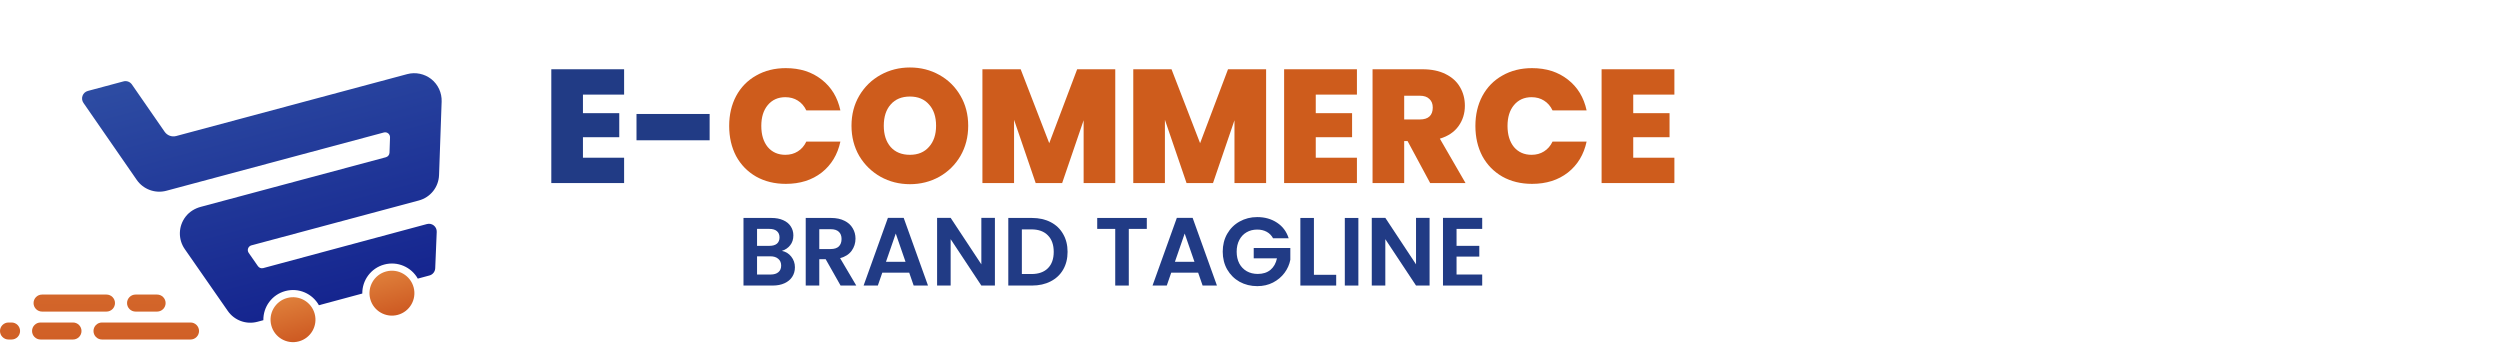
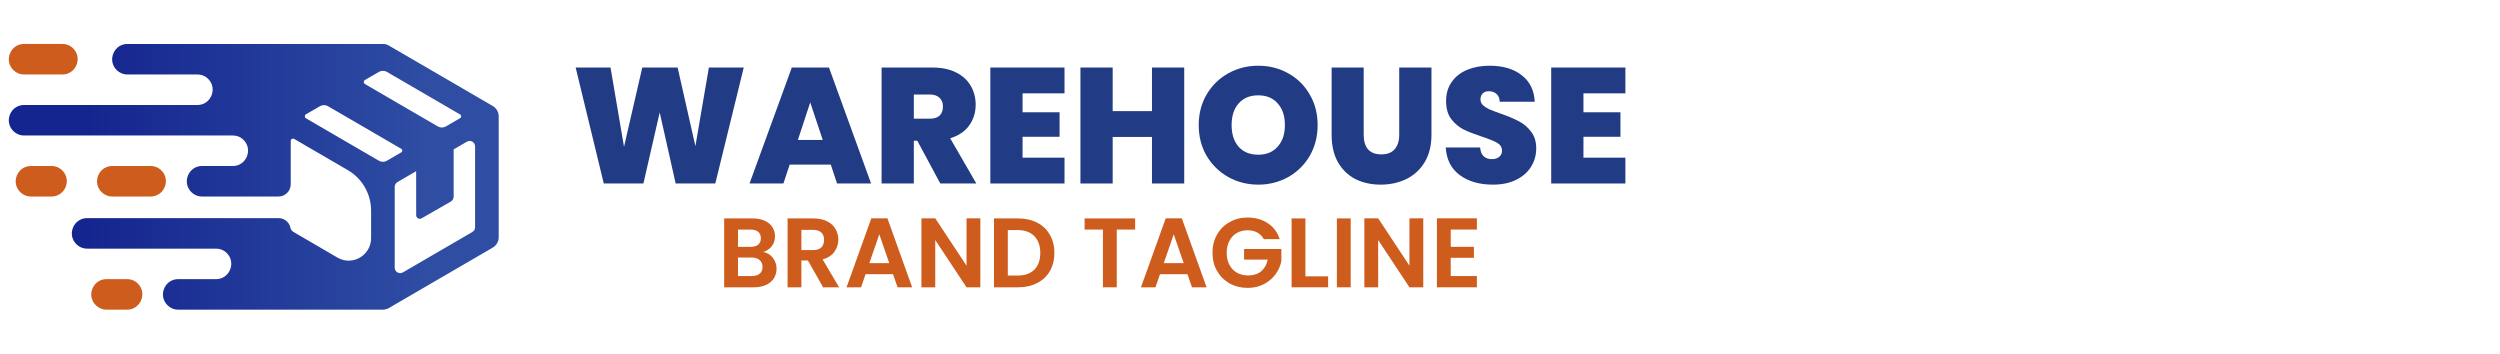
<svg xmlns="http://www.w3.org/2000/svg" width="304" height="43" viewBox="0 0 304 43" fill="none">
-   <path d="M10.147 12.511L16.629 21.877C17.426 23.028 18.874 23.56 20.229 23.197L46.68 16.11C47.066 16.006 47.442 16.306 47.427 16.706L47.364 18.569C47.354 18.829 47.175 19.054 46.923 19.121L24.405 25.155C23.694 25.346 23.042 25.742 22.587 26.323C21.657 27.513 21.651 29.121 22.469 30.291L27.703 37.815C28.501 38.964 29.946 39.492 31.297 39.13L32.025 38.935C31.995 37.319 33.065 35.828 34.697 35.391C36.327 34.954 37.994 35.707 38.779 37.116L44.056 35.695C44.034 34.086 45.1 32.603 46.727 32.167C48.353 31.731 50.017 32.48 50.804 33.88L52.224 33.497C52.62 33.391 52.903 33.037 52.922 32.624L53.106 28.195C53.132 27.559 52.533 27.077 51.917 27.244L32.008 32.601C31.768 32.666 31.509 32.572 31.366 32.366L30.24 30.747C30.005 30.409 30.178 29.94 30.575 29.834L50.923 24.381C52.346 24 53.336 22.755 53.389 21.284L53.704 12.345C53.74 11.295 53.273 10.278 52.45 9.623C51.626 8.971 50.531 8.741 49.516 9.013L21.424 16.541C20.896 16.682 20.335 16.476 20.023 16.026L16.039 10.271C15.811 9.943 15.402 9.793 15.016 9.897L10.678 11.059C10.048 11.23 9.775 11.975 10.147 12.511Z" fill="url(#paint0_linear_37_1348)" />
-   <path d="M45.021 36.357C45.412 37.814 46.91 38.678 48.367 38.288C49.824 37.898 50.688 36.4 50.298 34.943C49.908 33.486 48.41 32.621 46.953 33.011C45.496 33.403 44.631 34.9 45.021 36.357Z" fill="url(#paint1_linear_37_1348)" />
-   <path d="M36.337 41.512C37.794 41.121 38.659 39.623 38.268 38.166C37.878 36.709 36.38 35.845 34.923 36.235C33.466 36.626 32.601 38.123 32.992 39.58C33.382 41.037 34.88 41.902 36.337 41.512Z" fill="url(#paint2_linear_37_1348)" />
-   <path d="M12.403 41.285H23.168C23.739 41.285 24.203 40.822 24.203 40.251C24.203 39.679 23.739 39.216 23.168 39.216H12.403C11.831 39.216 11.368 39.679 11.368 40.251C11.369 40.822 11.831 41.285 12.403 41.285Z" fill="url(#paint3_linear_37_1348)" />
-   <path d="M4.933 41.285H8.876C9.448 41.285 9.911 40.822 9.911 40.251C9.911 39.679 9.448 39.216 8.876 39.216H4.933C4.361 39.216 3.898 39.679 3.898 40.251C3.898 40.822 4.361 41.285 4.933 41.285Z" fill="url(#paint4_linear_37_1348)" />
-   <path d="M1.035 41.285H1.406C1.978 41.285 2.441 40.822 2.441 40.251C2.441 39.679 1.978 39.216 1.406 39.216H1.035C0.463 39.216 0 39.679 0 40.251C0 40.822 0.463 41.285 1.035 41.285Z" fill="url(#paint5_linear_37_1348)" />
-   <path d="M16.483 37.889H19.104C19.675 37.889 20.139 37.425 20.139 36.854C20.139 36.282 19.675 35.819 19.104 35.819H16.483C15.912 35.819 15.448 36.282 15.448 36.854C15.448 37.425 15.912 37.889 16.483 37.889Z" fill="url(#paint6_linear_37_1348)" />
-   <path d="M5.114 37.889H12.948C13.52 37.889 13.983 37.425 13.983 36.854C13.983 36.282 13.52 35.819 12.948 35.819H5.114C4.543 35.819 4.08 36.282 4.08 36.854C4.08 37.425 4.543 37.889 5.114 37.889Z" fill="url(#paint7_linear_37_1348)" />
-   <path d="M198.601 11.504V13.761H203.017V16.685H198.601V19.178H203.606V22.26H194.754V8.422H203.606V11.504H198.601Z" fill="#CE5C1C" />
-   <path d="M179.408 15.312C179.408 13.951 179.69 12.74 180.252 11.68C180.828 10.607 181.639 9.776 182.686 9.188C183.733 8.586 184.937 8.285 186.298 8.285C188.025 8.285 189.477 8.749 190.655 9.678C191.833 10.594 192.592 11.844 192.932 13.427H188.79C188.542 12.904 188.195 12.505 187.75 12.23C187.318 11.955 186.814 11.818 186.239 11.818C185.349 11.818 184.636 12.138 184.099 12.78C183.576 13.408 183.314 14.252 183.314 15.312C183.314 16.384 183.576 17.241 184.099 17.883C184.636 18.511 185.349 18.825 186.239 18.825C186.814 18.825 187.318 18.688 187.75 18.413C188.195 18.138 188.542 17.739 188.79 17.215H192.932C192.592 18.799 191.833 20.055 190.655 20.984C189.477 21.9 188.025 22.358 186.298 22.358C184.937 22.358 183.733 22.063 182.686 21.475C181.639 20.873 180.828 20.042 180.252 18.982C179.69 17.909 179.408 16.685 179.408 15.312Z" fill="#CE5C1C" />
-   <path d="M173.909 22.26L171.162 17.156H170.749V22.26H166.902V8.422H172.967C174.08 8.422 175.022 8.618 175.794 9.011C176.566 9.39 177.148 9.92 177.541 10.601C177.933 11.268 178.129 12.021 178.129 12.858C178.129 13.8 177.868 14.631 177.344 15.351C176.834 16.057 176.082 16.561 175.087 16.862L178.208 22.26H173.909ZM170.749 14.526H172.653C173.177 14.526 173.569 14.402 173.831 14.153C174.093 13.905 174.224 13.545 174.224 13.074C174.224 12.629 174.086 12.282 173.811 12.034C173.55 11.772 173.164 11.641 172.653 11.641H170.749V14.526Z" fill="#CE5C1C" />
-   <path d="M159.996 11.504V13.761H164.413V16.685H159.996V19.178H165.002V22.26H156.149V8.422H165.002V11.504H159.996Z" fill="#CE5C1C" />
-   <path d="M153.959 8.422V22.26H150.112V14.624L147.502 22.26H144.283L141.653 14.566V22.26H137.806V8.422H142.457L145.932 17.412L149.327 8.422H153.959Z" fill="#CE5C1C" />
-   <path d="M135.616 8.422V22.26H131.769V14.624L129.158 22.26H125.939L123.309 14.566V22.26H119.462V8.422H124.114L127.588 17.412L130.983 8.422H135.616Z" fill="#CE5C1C" />
-   <path d="M110.647 22.397C109.352 22.397 108.161 22.096 107.075 21.494C105.989 20.879 105.125 20.035 104.484 18.962C103.856 17.876 103.542 16.653 103.542 15.292C103.542 13.931 103.856 12.714 104.484 11.641C105.125 10.555 105.989 9.711 107.075 9.109C108.161 8.507 109.352 8.206 110.647 8.206C111.956 8.206 113.147 8.507 114.22 9.109C115.306 9.711 116.163 10.555 116.791 11.641C117.419 12.714 117.733 13.931 117.733 15.292C117.733 16.653 117.419 17.876 116.791 18.962C116.163 20.035 115.306 20.879 114.22 21.494C113.133 22.096 111.943 22.397 110.647 22.397ZM110.647 18.825C111.629 18.825 112.401 18.504 112.963 17.863C113.539 17.222 113.827 16.365 113.827 15.292C113.827 14.193 113.539 13.329 112.963 12.701C112.401 12.06 111.629 11.739 110.647 11.739C109.653 11.739 108.874 12.06 108.312 12.701C107.749 13.329 107.468 14.193 107.468 15.292C107.468 16.378 107.749 17.241 108.312 17.883C108.874 18.511 109.653 18.825 110.647 18.825Z" fill="#CE5C1C" />
-   <path d="M88.668 15.312C88.668 13.951 88.949 12.74 89.512 11.68C90.088 10.607 90.899 9.776 91.946 9.188C92.993 8.586 94.197 8.285 95.557 8.285C97.285 8.285 98.737 8.749 99.915 9.678C101.092 10.594 101.851 11.844 102.192 13.427H98.05C97.801 12.904 97.455 12.505 97.01 12.23C96.578 11.955 96.074 11.818 95.498 11.818C94.609 11.818 93.895 12.138 93.359 12.78C92.836 13.408 92.574 14.252 92.574 15.312C92.574 16.384 92.836 17.241 93.359 17.883C93.895 18.511 94.609 18.825 95.498 18.825C96.074 18.825 96.578 18.688 97.01 18.413C97.455 18.138 97.801 17.739 98.05 17.215H102.192C101.851 18.799 101.092 20.055 99.915 20.984C98.737 21.9 97.285 22.358 95.557 22.358C94.197 22.358 92.993 22.063 91.946 21.475C90.899 20.873 90.088 20.042 89.512 18.982C88.949 17.909 88.668 16.685 88.668 15.312Z" fill="#CE5C1C" />
-   <path d="M86.291 13.859V17.058H77.399V13.859H86.291Z" fill="#213B85" />
-   <path d="M70.886 11.504V13.761H75.302V16.685H70.886V19.178H75.891V22.26H67.039V8.422H75.891V11.504H70.886Z" fill="#213B85" />
-   <path d="M177.116 27.834V29.895H179.883V31.202H177.116V33.381H180.236V34.723H175.467V26.491H180.236V27.834H177.116Z" fill="#213B85" />
-   <path d="M173.837 34.723H172.189L168.455 29.082V34.723H166.807V26.491H168.455L172.189 32.144V26.491H173.837V34.723Z" fill="#213B85" />
-   <path d="M165.178 26.503V34.723H163.529V26.503H165.178Z" fill="#213B85" />
-   <path d="M159.773 33.416H162.481V34.723H158.124V26.503H159.773V33.416Z" fill="#213B85" />
-   <path d="M154.807 28.976C154.619 28.631 154.36 28.368 154.03 28.187C153.7 28.007 153.316 27.916 152.876 27.916C152.389 27.916 151.958 28.026 151.581 28.246C151.204 28.466 150.909 28.78 150.697 29.188C150.485 29.596 150.379 30.067 150.379 30.601C150.379 31.151 150.485 31.63 150.697 32.038C150.917 32.446 151.22 32.76 151.604 32.98C151.989 33.2 152.436 33.31 152.947 33.31C153.575 33.31 154.089 33.145 154.489 32.815C154.89 32.478 155.153 32.011 155.279 31.414H152.452V30.154H156.904V31.591C156.794 32.164 156.558 32.694 156.197 33.181C155.836 33.667 155.369 34.06 154.796 34.358C154.23 34.649 153.594 34.794 152.888 34.794C152.095 34.794 151.377 34.617 150.733 34.264C150.097 33.903 149.594 33.404 149.225 32.768C148.864 32.132 148.684 31.41 148.684 30.601C148.684 29.793 148.864 29.07 149.225 28.434C149.594 27.791 150.097 27.292 150.733 26.939C151.377 26.578 152.091 26.397 152.876 26.397C153.803 26.397 154.607 26.625 155.29 27.08C155.973 27.528 156.444 28.16 156.704 28.976H154.807Z" fill="#213B85" />
-   <path d="M145.695 33.157H142.421L141.88 34.723H140.148L143.104 26.491H145.024L147.98 34.723H146.237L145.695 33.157ZM145.248 31.838L144.058 28.399L142.869 31.838H145.248Z" fill="#213B85" />
-   <path d="M139.452 26.503V27.834H137.261V34.723H135.612V27.834H133.422V26.503H139.452Z" fill="#213B85" />
-   <path d="M125.483 26.503C126.347 26.503 127.104 26.672 127.756 27.009C128.415 27.347 128.922 27.83 129.275 28.458C129.636 29.078 129.817 29.801 129.817 30.625C129.817 31.449 129.636 32.172 129.275 32.792C128.922 33.404 128.415 33.879 127.756 34.217C127.104 34.554 126.347 34.723 125.483 34.723H122.609V26.503H125.483ZM125.424 33.322C126.288 33.322 126.955 33.086 127.426 32.615C127.897 32.144 128.133 31.481 128.133 30.625C128.133 29.769 127.897 29.102 127.426 28.623C126.955 28.136 126.288 27.893 125.424 27.893H124.258V33.322H125.424Z" fill="#213B85" />
-   <path d="M120.981 34.723H119.332L115.599 29.082V34.723H113.95V26.491H115.599L119.332 32.144V26.491H120.981V34.723Z" fill="#213B85" />
-   <path d="M110.56 33.157H107.287L106.745 34.723H105.014L107.97 26.491H109.889L112.845 34.723H111.102L110.56 33.157ZM110.113 31.838L108.924 28.399L107.734 31.838H110.113Z" fill="#213B85" />
-   <path d="M102.215 34.723L100.402 31.52H99.624V34.723H97.976V26.503H101.061C101.697 26.503 102.239 26.617 102.686 26.845C103.134 27.064 103.467 27.367 103.687 27.751C103.915 28.128 104.029 28.552 104.029 29.023C104.029 29.565 103.872 30.056 103.558 30.495C103.244 30.927 102.777 31.226 102.156 31.39L104.123 34.723H102.215ZM99.624 30.283H101.002C101.45 30.283 101.783 30.177 102.003 29.965C102.223 29.746 102.333 29.443 102.333 29.059C102.333 28.682 102.223 28.391 102.003 28.187C101.783 27.975 101.45 27.869 101.002 27.869H99.624V30.283Z" fill="#213B85" />
-   <path d="M95.072 30.507C95.535 30.593 95.916 30.825 96.214 31.202C96.512 31.579 96.662 32.011 96.662 32.497C96.662 32.937 96.552 33.326 96.332 33.663C96.12 33.993 95.81 34.252 95.401 34.441C94.993 34.629 94.51 34.723 93.953 34.723H90.408V26.503H93.8C94.357 26.503 94.836 26.593 95.237 26.774C95.645 26.955 95.951 27.206 96.155 27.528C96.367 27.85 96.473 28.215 96.473 28.623C96.473 29.102 96.344 29.502 96.085 29.824C95.833 30.146 95.496 30.374 95.072 30.507ZM92.057 29.895H93.564C93.957 29.895 94.259 29.808 94.471 29.636C94.683 29.455 94.789 29.2 94.789 28.87C94.789 28.541 94.683 28.285 94.471 28.105C94.259 27.924 93.957 27.834 93.564 27.834H92.057V29.895ZM93.717 33.381C94.118 33.381 94.428 33.286 94.648 33.098C94.876 32.91 94.989 32.643 94.989 32.297C94.989 31.944 94.872 31.669 94.636 31.473C94.4 31.269 94.082 31.167 93.682 31.167H92.057V33.381H93.717Z" fill="#213B85" />
+   <path d="M13.385 23.878C13.468 23.889 13.552 23.889 13.636 23.895H18.336C18.419 23.89 18.504 23.89 18.587 23.878C18.753 23.855 18.915 23.809 19.07 23.741C19.87 23.391 20.308 22.482 20.139 21.663C20 20.991 19.477 20.436 18.833 20.254C18.752 20.231 18.669 20.22 18.587 20.202C18.503 20.196 18.419 20.191 18.336 20.185H13.636C13.414 20.2 13.355 20.193 13.139 20.254C12.978 20.299 12.823 20.367 12.679 20.455C12.027 20.854 11.68 21.675 11.833 22.417C11.99 23.176 12.639 23.775 13.385 23.878Z" fill="#CE5C1C" />
+   <path d="M2.657 9.039C2.74 9.05 2.824 9.05 2.907 9.056H7.607C7.691 9.05 7.775 9.05 7.858 9.039C8.024 9.016 8.187 8.97 8.341 8.903C9.141 8.552 9.579 7.643 9.41 6.824C9.271 6.152 8.749 5.597 8.104 5.415C8.024 5.392 7.94 5.381 7.858 5.363C7.775 5.358 7.691 5.352 7.607 5.346H2.907C2.685 5.361 2.627 5.354 2.411 5.415C2.249 5.46 2.094 5.528 1.951 5.616C1.299 6.016 0.952 6.836 1.105 7.578C1.261 8.337 1.911 8.935 2.657 9.039Z" fill="#CE5C1C" />
+   <path d="M6.782 20.254C6.702 20.231 6.618 20.22 6.536 20.203C6.453 20.197 6.369 20.191 6.286 20.185H3.745C3.523 20.201 3.464 20.193 3.248 20.254C3.086 20.299 2.932 20.367 2.788 20.455C2.136 20.855 1.789 21.675 1.942 22.418C2.099 23.175 2.748 23.775 3.494 23.878C3.577 23.889 3.661 23.889 3.745 23.895H6.286C6.369 23.889 6.453 23.889 6.536 23.878C6.702 23.855 6.865 23.809 7.019 23.741C7.819 23.391 8.257 22.481 8.088 21.662C7.95 20.991 7.427 20.436 6.782 20.254Z" fill="#CE5C1C" />
+   <path d="M15.971 34.012C15.891 33.989 15.807 33.978 15.725 33.96C15.642 33.955 15.558 33.949 15.475 33.943H12.934C12.712 33.959 12.653 33.951 12.437 34.012C12.275 34.057 12.121 34.125 11.977 34.213C11.325 34.612 10.978 35.433 11.131 36.175C11.287 36.933 11.937 37.532 12.683 37.636C12.766 37.647 12.85 37.647 12.934 37.653H15.475C15.558 37.647 15.642 37.647 15.725 37.636C15.891 37.613 16.054 37.566 16.208 37.499C17.008 37.149 17.446 36.239 17.277 35.421C17.139 34.749 16.616 34.194 15.971 34.012Z" fill="#CE5C1C" />
+   <path d="M60.639 14.11C60.639 14.095 60.638 14.08 60.637 14.065C60.635 14.019 60.633 13.973 60.625 13.928C60.583 13.642 60.453 13.371 60.258 13.159C60.157 13.05 60.106 13.014 60.015 12.953C59.994 12.937 59.972 12.923 59.95 12.909C59.942 12.903 59.933 12.897 59.923 12.891L47.279 5.536C47.214 5.505 47.152 5.469 47.085 5.442C46.907 5.372 46.856 5.375 46.668 5.347C46.603 5.347 46.539 5.347 46.475 5.35C46.459 5.349 46.442 5.348 46.426 5.347H15.475C15.252 5.362 15.194 5.354 14.978 5.415C14.816 5.461 14.661 5.529 14.518 5.616C13.866 6.016 13.519 6.836 13.672 7.579C13.828 8.337 14.478 8.936 15.224 9.039C15.307 9.05 15.391 9.05 15.475 9.056H24.026C24.111 9.064 24.248 9.077 24.333 9.085C24.396 9.097 24.459 9.108 24.521 9.125C25.165 9.307 25.688 9.862 25.826 10.534C25.995 11.353 25.558 12.262 24.758 12.613C24.604 12.68 24.441 12.726 24.275 12.749C24.192 12.76 24.107 12.76 24.024 12.766H2.908C2.686 12.781 2.627 12.774 2.411 12.835C2.25 12.88 2.095 12.948 1.951 13.036C1.299 13.435 0.952 14.255 1.105 14.998C1.262 15.756 1.911 16.355 2.657 16.458C2.74 16.47 2.824 16.47 2.908 16.476H28.33C28.415 16.484 28.552 16.496 28.637 16.505C28.7 16.516 28.763 16.527 28.825 16.544C29.469 16.726 29.992 17.282 30.131 17.953C30.299 18.772 29.862 19.682 29.061 20.032C28.908 20.099 28.745 20.145 28.579 20.168C28.496 20.18 28.412 20.18 28.328 20.186H24.551C24.329 20.201 24.27 20.193 24.054 20.254C23.893 20.3 23.738 20.368 23.594 20.456C22.942 20.855 22.596 21.675 22.748 22.418C22.905 23.176 23.555 23.775 24.3 23.878C24.383 23.89 24.468 23.89 24.551 23.895H33.871C34.69 23.895 35.353 23.227 35.353 22.402V17.136C35.353 16.919 35.586 16.784 35.772 16.892L42.295 20.687C44.047 21.706 45.126 23.589 45.126 25.627V28.946C45.126 31.06 42.855 32.381 41.038 31.324L35.682 28.202C35.5 28.096 35.366 27.918 35.323 27.71C35.185 27.031 34.587 26.524 33.871 26.524H10.571C10.349 26.54 10.291 26.532 10.075 26.593C9.913 26.639 9.758 26.706 9.615 26.794C8.963 27.194 8.616 28.014 8.769 28.757C8.925 29.515 9.575 30.114 10.321 30.217C10.404 30.228 10.488 30.228 10.571 30.234H26.289C26.374 30.242 26.512 30.255 26.596 30.263C26.659 30.275 26.722 30.285 26.784 30.303C27.428 30.485 27.951 31.04 28.09 31.712C28.259 32.531 27.821 33.44 27.021 33.79C26.867 33.858 26.704 33.904 26.538 33.927C26.455 33.938 26.371 33.938 26.287 33.944H21.65C21.428 33.959 21.369 33.952 21.153 34.013C20.992 34.058 20.837 34.126 20.693 34.214C20.041 34.614 19.694 35.434 19.847 36.176C20.004 36.934 20.653 37.533 21.399 37.637C21.482 37.648 21.566 37.648 21.65 37.654H46.471C46.48 37.653 46.49 37.653 46.5 37.652C46.522 37.653 46.544 37.654 46.566 37.654C46.6 37.654 46.635 37.653 46.669 37.65C46.707 37.647 46.745 37.643 46.782 37.637C46.886 37.62 46.988 37.593 47.086 37.554C47.122 37.54 47.156 37.523 47.19 37.506C47.195 37.504 47.2 37.502 47.204 37.5C47.315 37.452 47.418 37.392 47.514 37.323L59.924 30.106C59.983 30.065 60.045 30.029 60.101 29.984C60.325 29.804 60.493 29.555 60.578 29.279C60.634 29.095 60.627 29.044 60.642 28.853V14.143C60.641 14.132 60.64 14.121 60.639 14.11ZM47.05 8.743L55.961 13.927C56.127 14.023 56.127 14.264 55.961 14.36L54.213 15.377C53.914 15.551 53.545 15.551 53.245 15.377L44.377 10.218C44.19 10.11 44.19 9.838 44.377 9.73L46.073 8.743C46.375 8.568 46.748 8.568 47.05 8.743ZM46.078 19.546L37.209 14.388C37.022 14.279 37.022 14.008 37.209 13.899L38.906 12.913C39.208 12.737 39.58 12.737 39.883 12.913L48.794 18.096C48.959 18.192 48.959 18.433 48.794 18.529L47.045 19.546C46.746 19.72 46.377 19.72 46.078 19.546ZM57.77 27.633C57.77 27.871 57.644 28.091 57.439 28.21L48.989 33.125C48.548 33.381 47.997 33.061 47.997 32.547V22.718C47.997 22.48 48.123 22.26 48.328 22.141L50.604 20.817C50.605 22.522 50.607 24.951 50.608 26.168C50.609 26.506 50.972 26.717 51.263 26.55L54.81 24.514C55.029 24.389 55.165 24.154 55.165 23.9V18.164L56.778 17.226C57.218 16.969 57.77 17.29 57.77 17.803V27.633Z" fill="url(#paint0_linear_299_344)" />
+   <path d="M192.547 11.352V13.652H197.047V16.632H192.547V19.172H197.647V22.312H188.627V8.212H197.647V11.352H192.547Z" fill="#213B85" />
+   <path d="M181.545 22.452C179.905 22.452 178.558 22.065 177.505 21.292C176.451 20.505 175.885 19.385 175.805 17.932H179.985C180.025 18.425 180.171 18.785 180.425 19.012C180.678 19.239 181.005 19.352 181.405 19.352C181.765 19.352 182.058 19.265 182.285 19.092C182.525 18.905 182.645 18.652 182.645 18.332C182.645 17.919 182.451 17.599 182.065 17.372C181.678 17.145 181.051 16.892 180.185 16.612C179.265 16.305 178.518 16.012 177.945 15.732C177.385 15.439 176.891 15.019 176.465 14.472C176.051 13.912 175.845 13.185 175.845 12.292C175.845 11.385 176.071 10.612 176.525 9.972C176.978 9.319 177.605 8.825 178.405 8.492C179.205 8.159 180.111 7.992 181.125 7.992C182.765 7.992 184.071 8.379 185.045 9.152C186.031 9.912 186.558 10.985 186.625 12.372H182.365C182.351 11.945 182.218 11.625 181.965 11.412C181.725 11.199 181.411 11.092 181.025 11.092C180.731 11.092 180.491 11.179 180.305 11.352C180.118 11.525 180.025 11.772 180.025 12.092C180.025 12.359 180.125 12.592 180.325 12.792C180.538 12.979 180.798 13.145 181.105 13.292C181.411 13.425 181.865 13.599 182.465 13.812C183.358 14.119 184.091 14.425 184.665 14.732C185.251 15.025 185.751 15.445 186.165 15.992C186.591 16.525 186.805 17.205 186.805 18.032C186.805 18.872 186.591 19.625 186.165 20.292C185.751 20.959 185.145 21.485 184.345 21.872C183.558 22.259 182.625 22.452 181.545 22.452Z" fill="#213B85" />
+   <path d="M165.826 8.212V16.392C165.826 17.152 165.999 17.739 166.346 18.152C166.706 18.565 167.246 18.772 167.966 18.772C168.686 18.772 169.226 18.565 169.586 18.152C169.959 17.725 170.146 17.139 170.146 16.392V8.212H174.066V16.392C174.066 17.685 173.792 18.792 173.246 19.712C172.699 20.619 171.952 21.305 171.006 21.772C170.072 22.225 169.032 22.452 167.886 22.452C166.739 22.452 165.712 22.225 164.806 21.772C163.912 21.305 163.206 20.619 162.686 19.712C162.179 18.805 161.926 17.699 161.926 16.392V8.212H165.826Z" fill="#213B85" />
+   <path d="M153.004 22.452C151.684 22.452 150.47 22.145 149.364 21.532C148.257 20.905 147.377 20.045 146.724 18.952C146.084 17.845 145.764 16.599 145.764 15.212C145.764 13.825 146.084 12.585 146.724 11.492C147.377 10.385 148.257 9.525 149.364 8.912C150.47 8.299 151.684 7.992 153.004 7.992C154.337 7.992 155.55 8.299 156.644 8.912C157.75 9.525 158.624 10.385 159.264 11.492C159.904 12.585 160.224 13.825 160.224 15.212C160.224 16.599 159.904 17.845 159.264 18.952C158.624 20.045 157.75 20.905 156.644 21.532C155.537 22.145 154.324 22.452 153.004 22.452ZM153.004 18.812C154.004 18.812 154.79 18.485 155.364 17.832C155.95 17.179 156.244 16.305 156.244 15.212C156.244 14.092 155.95 13.212 155.364 12.572C154.79 11.919 154.004 11.592 153.004 11.592C151.99 11.592 151.197 11.919 150.624 12.572C150.05 13.212 149.764 14.092 149.764 15.212C149.764 16.319 150.05 17.199 150.624 17.852C151.197 18.492 151.99 18.812 153.004 18.812Z" fill="#213B85" />
+   <path d="M144.001 8.212V22.312H140.081V16.652H135.301V22.312H131.381V8.212H135.301V13.512H140.081V8.212H144.001Z" fill="#213B85" />
+   <path d="M124.344 11.352V13.652H128.844V16.632H124.344V19.172H129.444V22.312H120.424V8.212H129.444V11.352H124.344Z" fill="#213B85" />
+   <path d="M114.341 22.312L111.541 17.112H111.121V22.312H107.201V8.212H113.381C114.515 8.212 115.475 8.412 116.261 8.812C117.048 9.199 117.641 9.739 118.041 10.432C118.441 11.112 118.641 11.879 118.641 12.732C118.641 13.692 118.375 14.539 117.841 15.272C117.321 15.992 116.555 16.505 115.541 16.812L118.721 22.312H114.341ZM111.121 14.432H113.061C113.595 14.432 113.995 14.305 114.261 14.052C114.528 13.799 114.661 13.432 114.661 12.952C114.661 12.499 114.521 12.145 114.241 11.892C113.975 11.625 113.581 11.492 113.061 11.492H111.121V14.432Z" fill="#213B85" />
+   <path d="M101.024 20.012H96.024L95.264 22.312H91.144L96.284 8.212H100.804L105.924 22.312H101.784L101.024 20.012ZM100.044 17.012L98.524 12.452L97.024 17.012H100.044Z" fill="#213B85" />
+   <path d="M90.44 8.212L86.98 22.312H82.16L80.22 13.672L78.24 22.312H73.42L70 8.212H74.24L75.88 17.852L78.1 8.212H82.4L84.56 17.772L86.2 8.212H90.44Z" fill="#213B85" />
+   <path d="M176.409 27.916V30.016H179.229V31.348H176.409V33.568H179.589V34.936H174.729V26.548H179.589V27.916H176.409Z" fill="#CE5C1C" />
+   <path d="M173.069 34.936H171.389L167.585 29.188V34.936H165.905V26.548H167.585L171.389 32.308V26.548H173.069V34.936Z" fill="#CE5C1C" />
+   <path d="M164.245 26.56V34.936H162.565V26.56H164.245Z" fill="#CE5C1C" />
+   <path d="M158.738 33.604H161.498V34.936H157.058V26.56H158.738V33.604Z" fill="#CE5C1C" />
+   <path d="M153.678 29.08C153.486 28.728 153.222 28.46 152.886 28.276C152.55 28.092 152.158 28 151.71 28C151.214 28 150.774 28.112 150.39 28.336C150.006 28.56 149.706 28.88 149.49 29.296C149.274 29.712 149.166 30.192 149.166 30.736C149.166 31.296 149.274 31.784 149.49 32.2C149.714 32.616 150.022 32.936 150.414 33.16C150.806 33.384 151.262 33.496 151.782 33.496C152.422 33.496 152.946 33.328 153.354 32.992C153.762 32.648 154.03 32.172 154.158 31.564H151.278V30.28H155.814V31.744C155.702 32.328 155.462 32.868 155.094 33.364C154.726 33.86 154.25 34.26 153.666 34.564C153.09 34.86 152.442 35.008 151.722 35.008C150.914 35.008 150.182 34.828 149.526 34.468C148.878 34.1 148.366 33.592 147.99 32.944C147.622 32.296 147.438 31.56 147.438 30.736C147.438 29.912 147.622 29.176 147.99 28.528C148.366 27.872 148.878 27.364 149.526 27.004C150.182 26.636 150.91 26.452 151.71 26.452C152.654 26.452 153.474 26.684 154.17 27.148C154.866 27.604 155.346 28.248 155.61 29.08H153.678Z" fill="#CE5C1C" />
+   <path d="M144.393 33.34H141.057L140.505 34.936H138.741L141.753 26.548H143.709L146.721 34.936H144.945L144.393 33.34ZM143.937 31.996L142.725 28.492L141.513 31.996H143.937Z" fill="#CE5C1C" />
+   <path d="M138.031 26.56V27.916H135.799V34.936H134.119V27.916H131.887V26.56H138.031Z" fill="#CE5C1C" />
+   <path d="M123.798 26.56C124.678 26.56 125.45 26.732 126.114 27.076C126.786 27.42 127.302 27.912 127.662 28.552C128.03 29.184 128.214 29.92 128.214 30.76C128.214 31.6 128.03 32.336 127.662 32.968C127.302 33.592 126.786 34.076 126.114 34.42C125.45 34.764 124.678 34.936 123.798 34.936H120.87V26.56H123.798ZM123.738 33.508C124.618 33.508 125.298 33.268 125.778 32.788C126.258 32.308 126.498 31.632 126.498 30.76C126.498 29.888 126.258 29.208 125.778 28.72C125.298 28.224 124.618 27.976 123.738 27.976H122.55V33.508H123.738Z" fill="#CE5C1C" />
+   <path d="M119.21 34.936H117.53L113.726 29.188V34.936H112.046V26.548H113.726L117.53 32.308V26.548H119.21V34.936Z" fill="#CE5C1C" />
+   <path d="M108.592 33.34H105.256L104.704 34.936H102.94L105.952 26.548H107.908L110.92 34.936H109.144L108.592 33.34ZM108.136 31.996L106.924 28.492L105.712 31.996H108.136Z" fill="#CE5C1C" />
+   <path d="M100.089 34.936L98.241 31.672H97.449V34.936H95.769V26.56H98.913C99.561 26.56 100.113 26.676 100.569 26.908C101.025 27.132 101.365 27.44 101.589 27.832C101.821 28.216 101.937 28.648 101.937 29.128C101.937 29.68 101.777 30.18 101.457 30.628C101.137 31.068 100.661 31.372 100.029 31.54L102.033 34.936H100.089ZM97.449 30.412H98.853C99.309 30.412 99.649 30.304 99.873 30.088C100.097 29.864 100.209 29.556 100.209 29.164C100.209 28.78 100.097 28.484 99.873 28.276C99.649 28.06 99.309 27.952 98.853 27.952H97.449V30.412Z" fill="#CE5C1C" />
+   <path d="M92.81 30.64C93.282 30.728 93.67 30.964 93.974 31.348C94.278 31.732 94.43 32.172 94.43 32.668C94.43 33.116 94.318 33.512 94.094 33.856C93.878 34.192 93.562 34.456 93.146 34.648C92.73 34.84 92.238 34.936 91.67 34.936H88.058V26.56H91.514C92.082 26.56 92.57 26.652 92.978 26.836C93.394 27.02 93.706 27.276 93.914 27.604C94.13 27.932 94.238 28.304 94.238 28.72C94.238 29.208 94.106 29.616 93.842 29.944C93.586 30.272 93.242 30.504 92.81 30.64ZM89.738 30.016H91.274C91.674 30.016 91.982 29.928 92.198 29.752C92.414 29.568 92.522 29.308 92.522 28.972C92.522 28.636 92.414 28.376 92.198 28.192C91.982 28.008 91.674 27.916 91.274 27.916H89.738V30.016ZM91.43 33.568C91.838 33.568 92.154 33.472 92.378 33.28C92.61 33.088 92.726 32.816 92.726 32.464C92.726 32.104 92.606 31.824 92.366 31.624C92.126 31.416 91.802 31.312 91.394 31.312H89.738V33.568H91.43Z" fill="#CE5C1C" />
  <defs>
-     <linearGradient id="paint0_linear_37_1348" x1="38.553" y1="36.993" x2="30.02" y2="5.149" gradientUnits="userSpaceOnUse">
+     <linearGradient id="paint0_linear_299_344" x1="10.676" y1="21.5" x2="51.553" y2="21.5" gradientUnits="userSpaceOnUse">
      <stop stop-color="#15258F" />
      <stop offset="1" stop-color="#2E4DA3" />
    </linearGradient>
-     <linearGradient id="paint1_linear_37_1348" x1="48.31" y1="38.079" x2="47.038" y2="33.331" gradientUnits="userSpaceOnUse">
-       <stop stop-color="#CE5B23" />
-       <stop offset="1" stop-color="#DE7D39" />
-     </linearGradient>
-     <linearGradient id="paint2_linear_37_1348" x1="36.281" y1="41.302" x2="35.008" y2="36.554" gradientUnits="userSpaceOnUse">
-       <stop stop-color="#CE5B23" />
-       <stop offset="1" stop-color="#DE7D39" />
-     </linearGradient>
-     <linearGradient id="paint3_linear_37_1348" x1="17.785" y1="45.441" x2="17.785" y2="16.352" gradientUnits="userSpaceOnUse">
-       <stop stop-color="#CE5B23" />
-       <stop offset="1" stop-color="#DE7D39" />
-     </linearGradient>
-     <linearGradient id="paint4_linear_37_1348" x1="6.904" y1="45.441" x2="6.904" y2="16.352" gradientUnits="userSpaceOnUse">
-       <stop stop-color="#CE5B23" />
-       <stop offset="1" stop-color="#DE7D39" />
-     </linearGradient>
-     <linearGradient id="paint5_linear_37_1348" x1="1.22" y1="45.441" x2="1.22" y2="16.352" gradientUnits="userSpaceOnUse">
-       <stop stop-color="#CE5B23" />
-       <stop offset="1" stop-color="#DE7D39" />
-     </linearGradient>
-     <linearGradient id="paint6_linear_37_1348" x1="17.793" y1="45.148" x2="17.793" y2="16.059" gradientUnits="userSpaceOnUse">
-       <stop stop-color="#CE5B23" />
-       <stop offset="1" stop-color="#DE7D39" />
-     </linearGradient>
-     <linearGradient id="paint7_linear_37_1348" x1="9.032" y1="45.148" x2="9.032" y2="16.059" gradientUnits="userSpaceOnUse">
-       <stop stop-color="#CE5B23" />
-       <stop offset="1" stop-color="#DE7D39" />
-     </linearGradient>
  </defs>
</svg>
